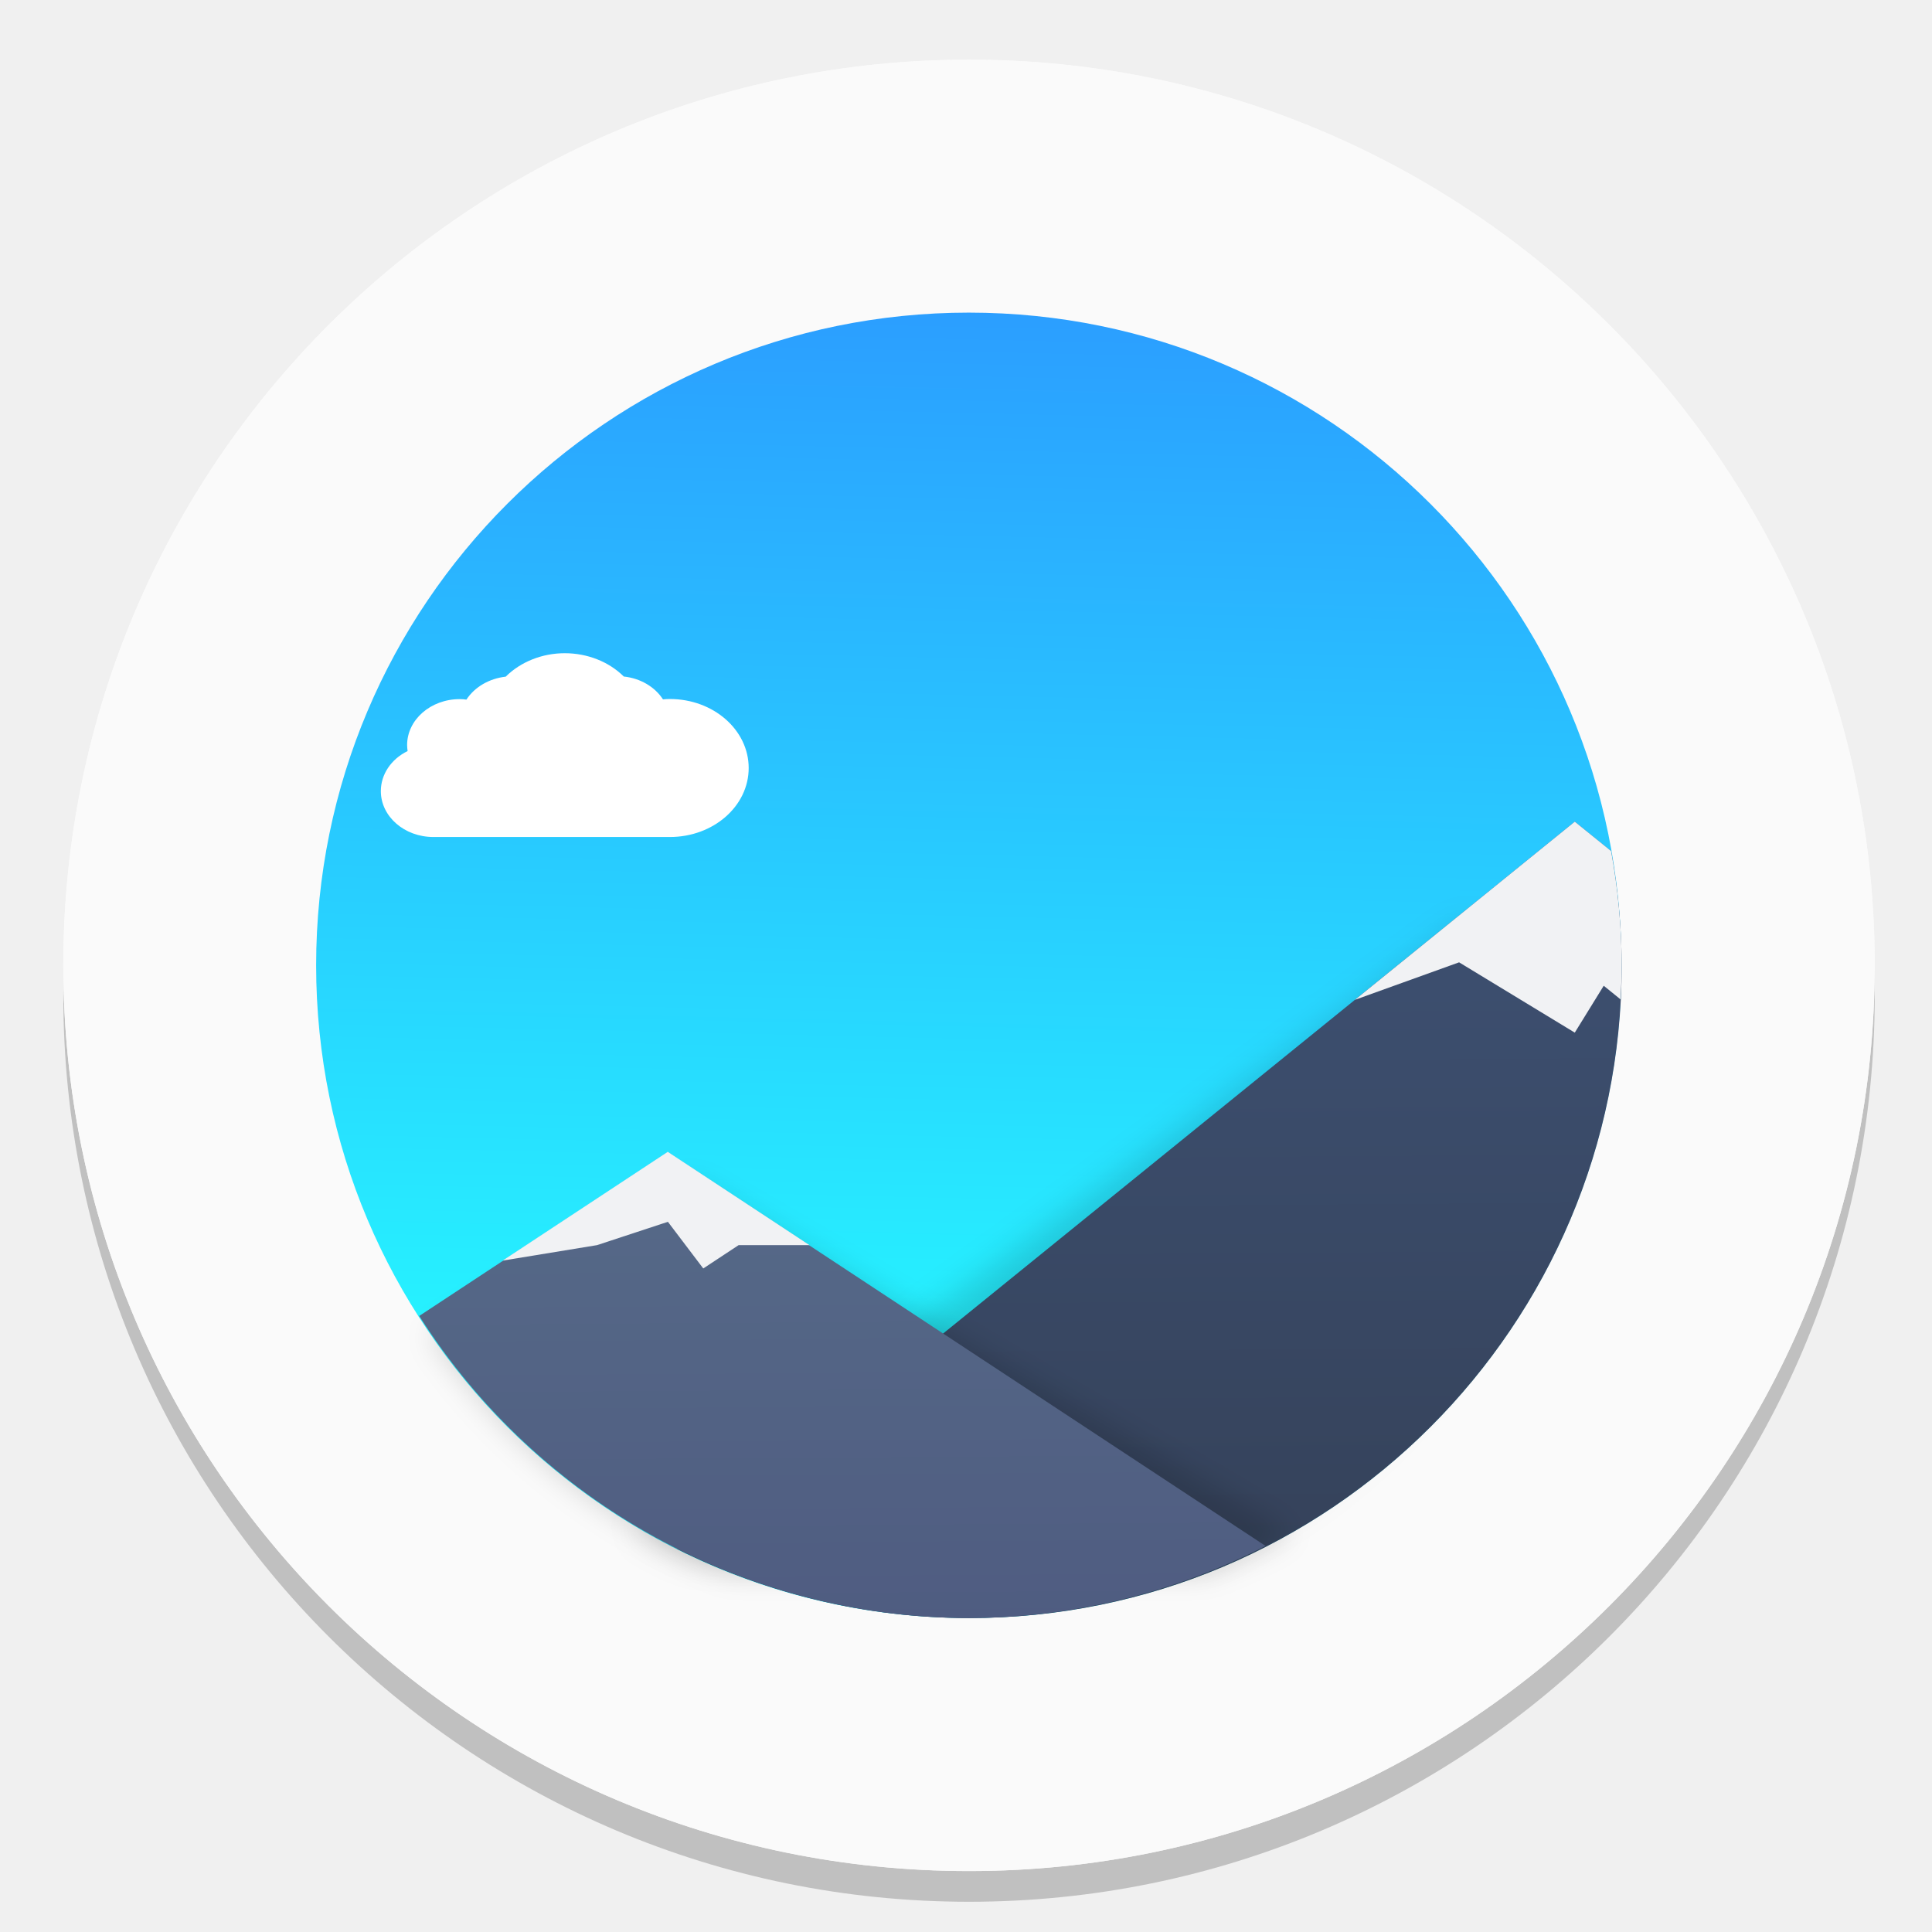
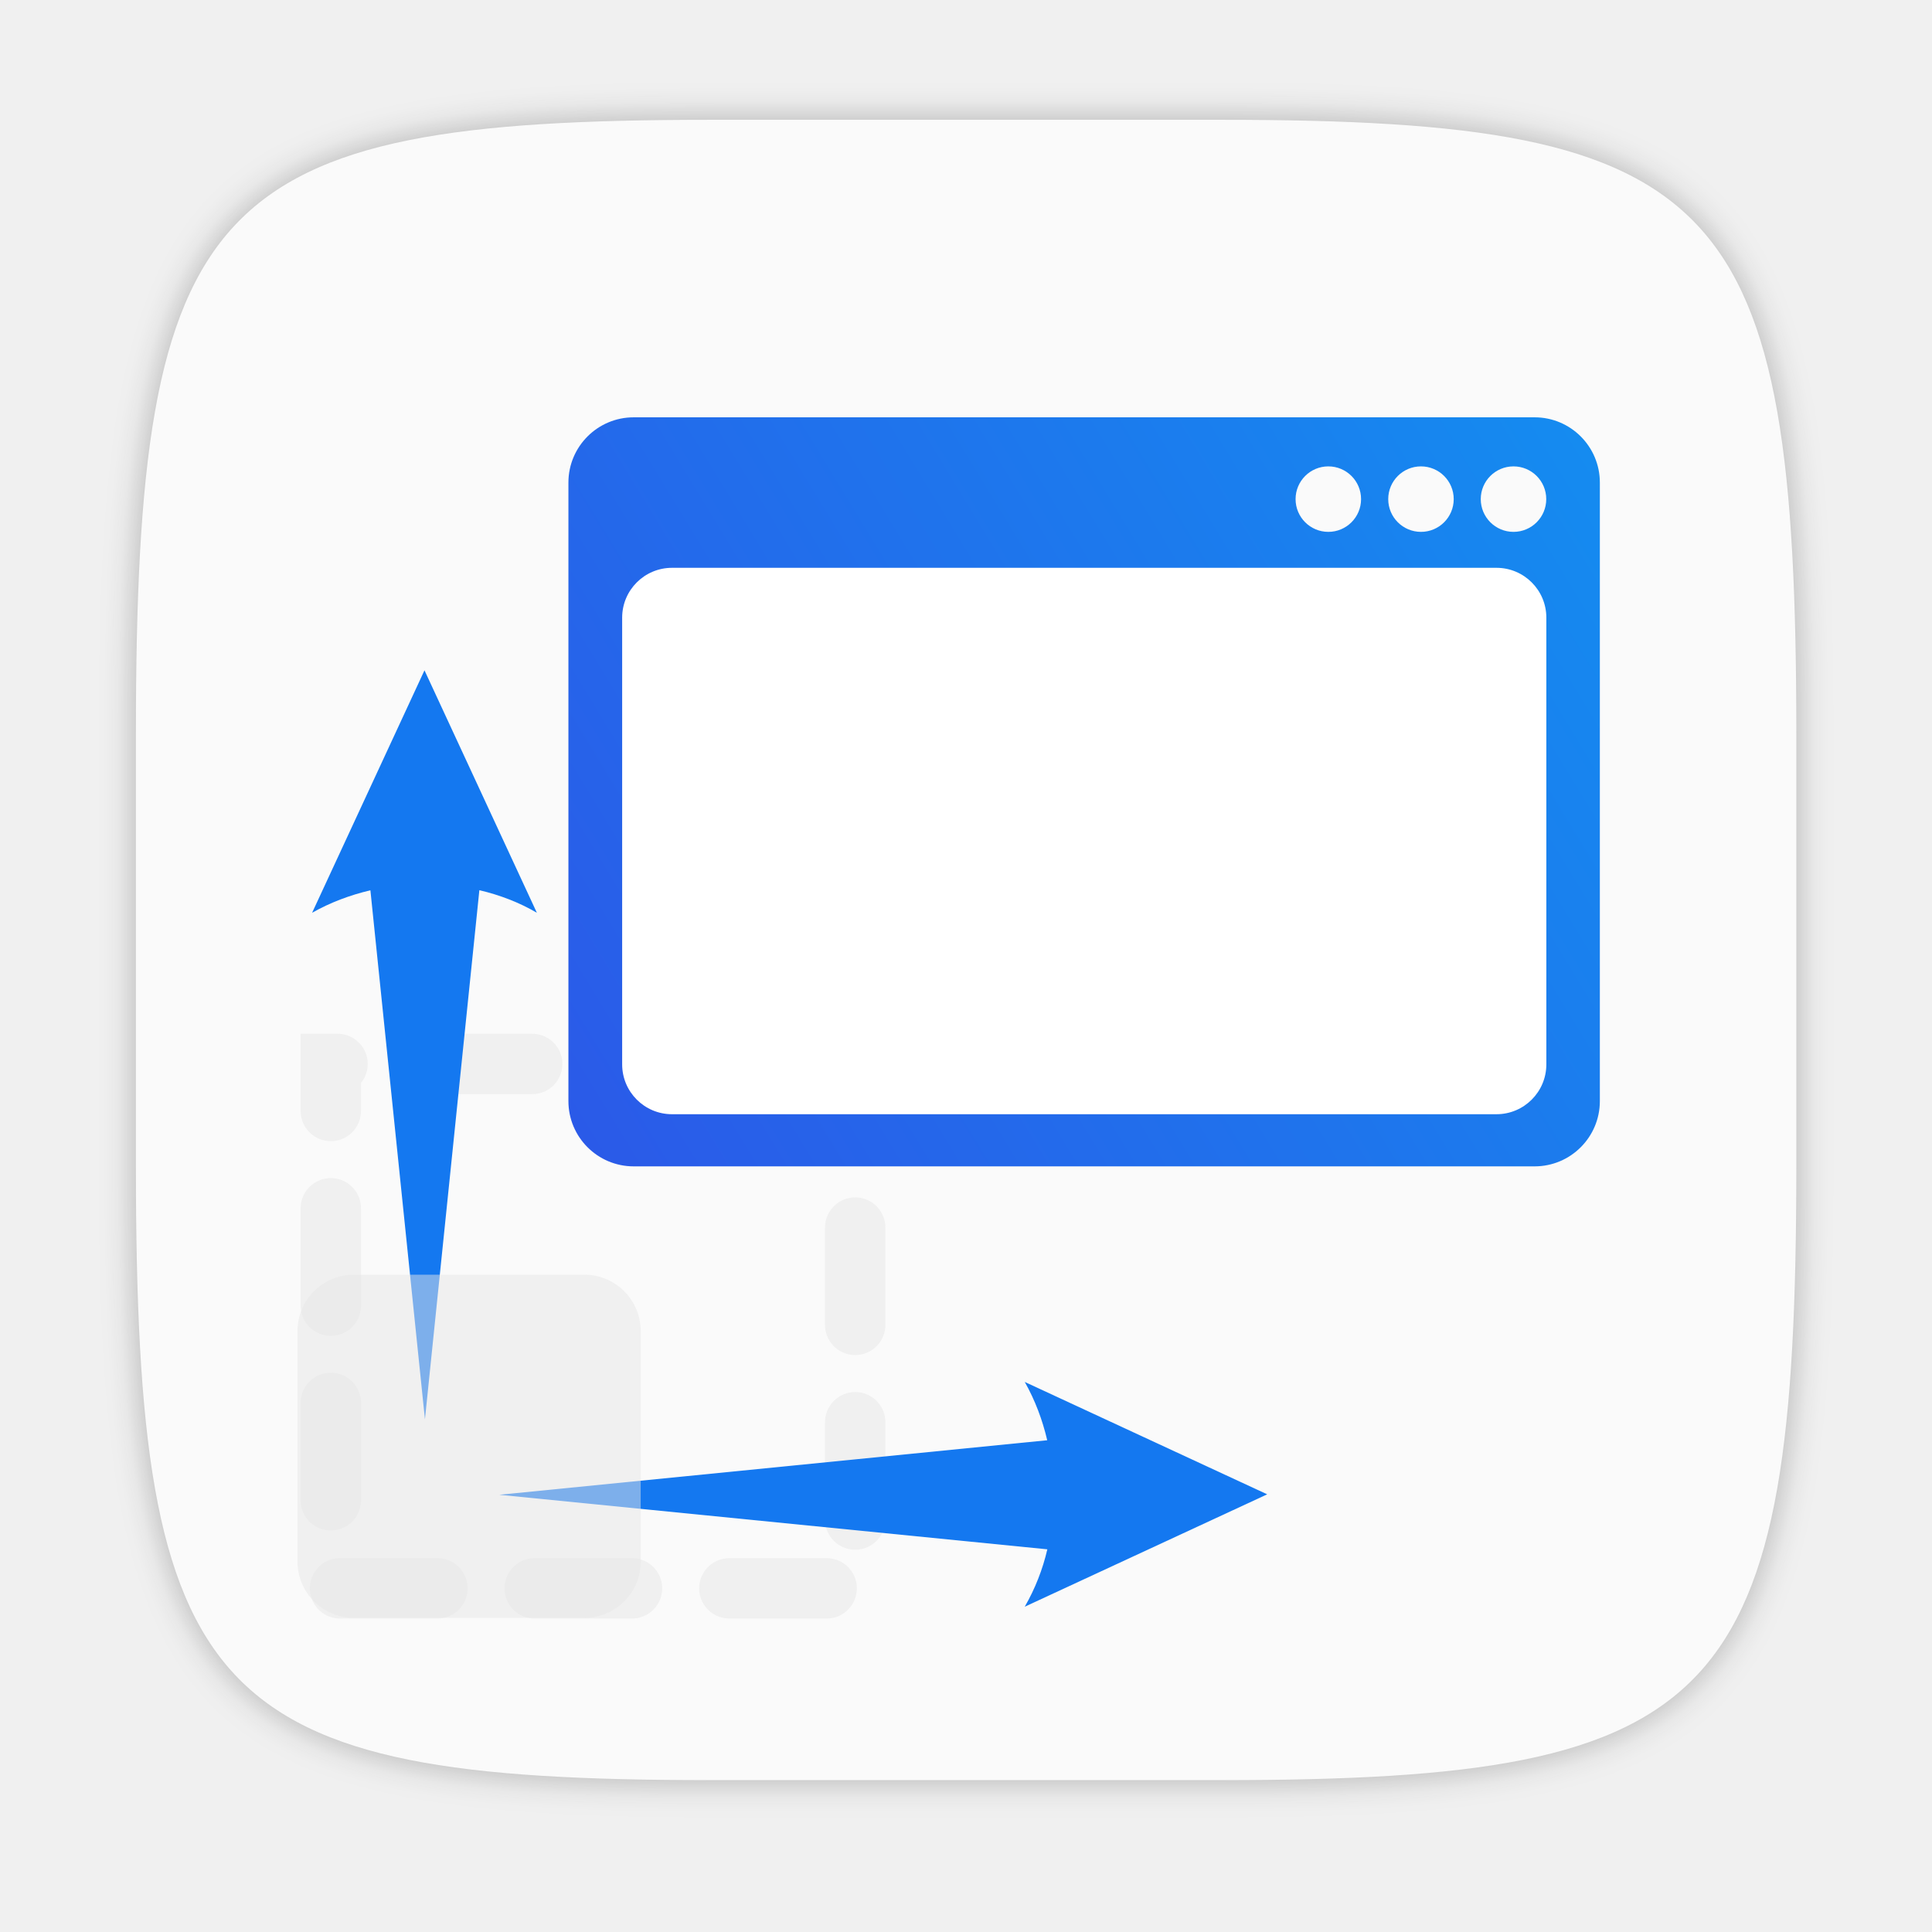
<svg xmlns="http://www.w3.org/2000/svg" width="64" height="64" version="1.1" viewBox="0 0 16.933 16.933">
  <defs>
-     <linearGradient id="linearGradient982" x1="8.058" x2="7.942" y1="4.144" y2="9.184" gradientTransform="matrix(1.7035,0,0,1.7035,19.327,-4.1586)" gradientUnits="userSpaceOnUse">
-       <stop stop-color="#2b9cff" offset="0" />
-       <stop stop-color="#26f2ff" offset="1" />
-     </linearGradient>
-     <filter id="g" x="-.05" y="-.076" width="1.099" height="1.151" color-interpolation-filters="sRGB">
-       <feGaussianBlur stdDeviation="0.547" />
+     <filter id="filter2761" x="-.024" y="-.024" width="1.048" height="1.048" color-interpolation-filters="sRGB">
+       <feGaussianBlur stdDeviation="0.146" />
    </filter>
-     <linearGradient id="linearGradient984" x1="44.597" x2="44.685" y1="26.234" y2="38.811" gradientTransform="matrix(1.4151,0,0,1.4151,83.988,-4.5167)" gradientUnits="userSpaceOnUse">
-       <stop stop-color="#3c4e6e" offset="0" />
-       <stop stop-color="#35425a" offset="1" />
-     </linearGradient>
-     <filter id="h" x="-.042" y="-.103" width="1.085" height="1.206" color-interpolation-filters="sRGB">
-       <feGaussianBlur stdDeviation="0.435" />
-     </filter>
-     <linearGradient id="linearGradient986" x1="24.24" x2="24.298" y1="31.369" y2="40.2" gradientTransform="matrix(1.4151,0,0,1.4151,83.988,-4.5167)" gradientUnits="userSpaceOnUse">
-       <stop stop-color="#556887" offset="0" />
-       <stop stop-color="#4f5c81" offset="1" />
+     <linearGradient id="linearGradient926" x1="5.022" x2="14.565" y1="9.292" y2="2.942" gradientTransform="matrix(.94737 0 0 1.0339 .30022 .4384)" gradientUnits="userSpaceOnUse">
+       <stop stop-color="#2b59e8" offset="0" />
+       <stop stop-color="#148cf0" offset="1" />
    </linearGradient>
  </defs>
-   <circle cx="8.493" cy="8.73" r="7.938" opacity=".2" stroke-width=".14" />
-   <circle cx="8.493" cy="8.461" r="7.938" fill="#fafafa" stroke-width=".14" />
-   <circle cx="-330.35" cy="-328.38" r="0" fill="#5e4aa6" stroke-width=".265" />
-   <circle cx="8.493" cy="8.461" r="7.938" fill="#fafafa" stroke-width=".14" />
-   <g transform="matrix(1.0761 0 0 1.0761 -27.826 -.64437)">
-     <path d="m33.749 3.145a5.316 5.316 0 0 0-5.316 5.316 5.316 5.316 0 0 0 5.316 5.316 5.316 5.316 0 0 0 5.316-5.316 5.316 5.316 0 0 0-5.316-5.316z" fill="url(#linearGradient982)" />
-     <g fill-rule="evenodd">
-       <path transform="matrix(.24822 0 0 .24627 1.9181 .92004)" d="m144.62 29.201-27.338 20.02a20.093 20.093 0 0 0 1.982 1.033h16.598a20.093 20.093 0 0 0 11.789-18.275 20.093 20.093 0 0 0-0.029-0.578z" filter="url(#g)" opacity=".15" stroke-width="1.278" />
-       <path transform="scale(.26458)" d="m146.21 27.557-27.629 22.389a20.093 20.093 0 0 0 8.98 2.127 20.093 20.093 0 0 0 20.094-20.094 20.093 20.093 0 0 0-0.328-3.518z" fill="url(#linearGradient984)" stroke-width="1.415" />
-       <path transform="scale(.26458)" d="m119.01 38.652-8.027 4.686a20.093 20.093 0 0 0 9.24 7.346h14.615a20.093 20.093 0 0 0 2.639-1.25l-18.465-10.781z" filter="url(#h)" opacity=".15" stroke-width="1.26" />
-       <path transform="scale(.26458)" d="m118.29 37.73v2e-3l-7.652 5.041a20.093 20.093 0 0 0 16.92 9.299 20.093 20.093 0 0 0 9.133-2.219z" fill="url(#linearGradient986)" stroke-width="1.415" />
-       <path d="m31.297 9.98-1.345 0.886 0.769-0.126 0.577-0.19 0.288 0.38 0.288-0.19h0.577z" fill="#f1f2f4" stroke-width="1.415" />
-       <path transform="scale(.26458)" d="m146.21 27.557-6.766 5.484 3.205-1.154 3.561 2.164 0.891-1.443 0.518 0.42a20.093 20.093 0 0 0 0.037-1.049 20.093 20.093 0 0 0-0.328-3.518z" fill="#f1f2f4" stroke-width="5.349" />
+   <path d="m10.709 1.05c4.405 0 5.035 0.673 5.035 5.388v3.776c0 4.715-0.63 5.388-5.035 5.388h-4.483c-4.405 0-5.035-0.673-5.035-5.388v-3.776c0-4.715 0.63-5.388 5.035-5.388z" enable-background="new" fill="#141414" filter="url(#filter2761)" opacity=".3" />
+   <path d="m10.709 1.05c4.405 0 5.035 0.673 5.035 5.388v3.776c0 4.715-0.63 5.388-5.035 5.388h-4.483c-4.405 0-5.035-0.673-5.035-5.388v-3.776c0-4.715 0.63-5.388 5.035-5.388z" enable-background="new" fill="#fafafa" />
+   <g transform="translate(-1.5426 1.435)">
+     <g transform="translate(1.632 -280.65)" stroke-width="1.612">
+       <path d="m2.81 288.54h4.596v4.596h-4.596z" fill="none" opacity=".5" stroke="#e6e6e6" stroke-dasharray="0.853, 0.853" stroke-dashoffset=".794" stroke-linecap="round" stroke-width=".529" />
+       <path d="m3.631 285.09-0.985 2.125c0.159-0.09 0.332-0.155 0.511-0.197l0.478 4.637 0.477-4.638c0.178 0.042 0.349 0.107 0.504 0.198zm5.261 6.237c0.09 0.159 0.155 0.332 0.197 0.511l-4.802 0.478 4.803 0.478a1.84 1.84 0 0 1-0.198 0.503l2.125-0.985z" fill="#1478f0" />
    </g>
-     <path d="m30.458 5.919c-0.184 0-0.359 0.07-0.481 0.191-0.134 0.015-0.253 0.084-0.32 0.187-0.018-0.003-0.037-0.004-0.055-0.004-0.236 0-0.428 0.168-0.428 0.374 1.82e-4 0.016 0.002 0.033 0.004 0.049-0.135 0.066-0.218 0.191-0.218 0.326 0 0.207 0.192 0.374 0.428 0.374h1.926c0.354 0 0.642-0.251 0.642-0.562 0-0.31-0.287-0.562-0.642-0.562-0.019 1.556e-4 -0.037 0.001-0.056 0.003-0.067-0.103-0.185-0.172-0.319-0.186-0.122-0.121-0.297-0.19-0.481-0.19z" fill="#fff" stroke-width="1.415" />
+     <rect x="4.15" y="9.737" width="3.008" height="3.008" ry=".494" fill="#e6e6e6" opacity=".5" style="paint-order:stroke fill markers" />
+   </g>
+   <g transform="translate(-.076102 .17757)">
+     <rect x="5.058" y="3.48" width="9.04" height="6.565" ry=".572" fill="url(#linearGradient926)" style="paint-order:stroke fill markers" />
+     <rect x="5.529" y="4.799" width="8.1" height="4.789" ry=".437" fill="#fff" style="paint-order:stroke fill markers" />
+     <g transform="translate(3.9692)" fill="#fafafa">
+       <circle cx="7.749" cy="4.197" r=".287" style="paint-order:stroke fill markers" />
+       <circle cx="8.561" cy="4.197" r=".287" style="paint-order:stroke fill markers" />
+       <circle cx="9.372" cy="4.197" r=".287" style="paint-order:stroke fill markers" />
+     </g>
  </g>
</svg>
